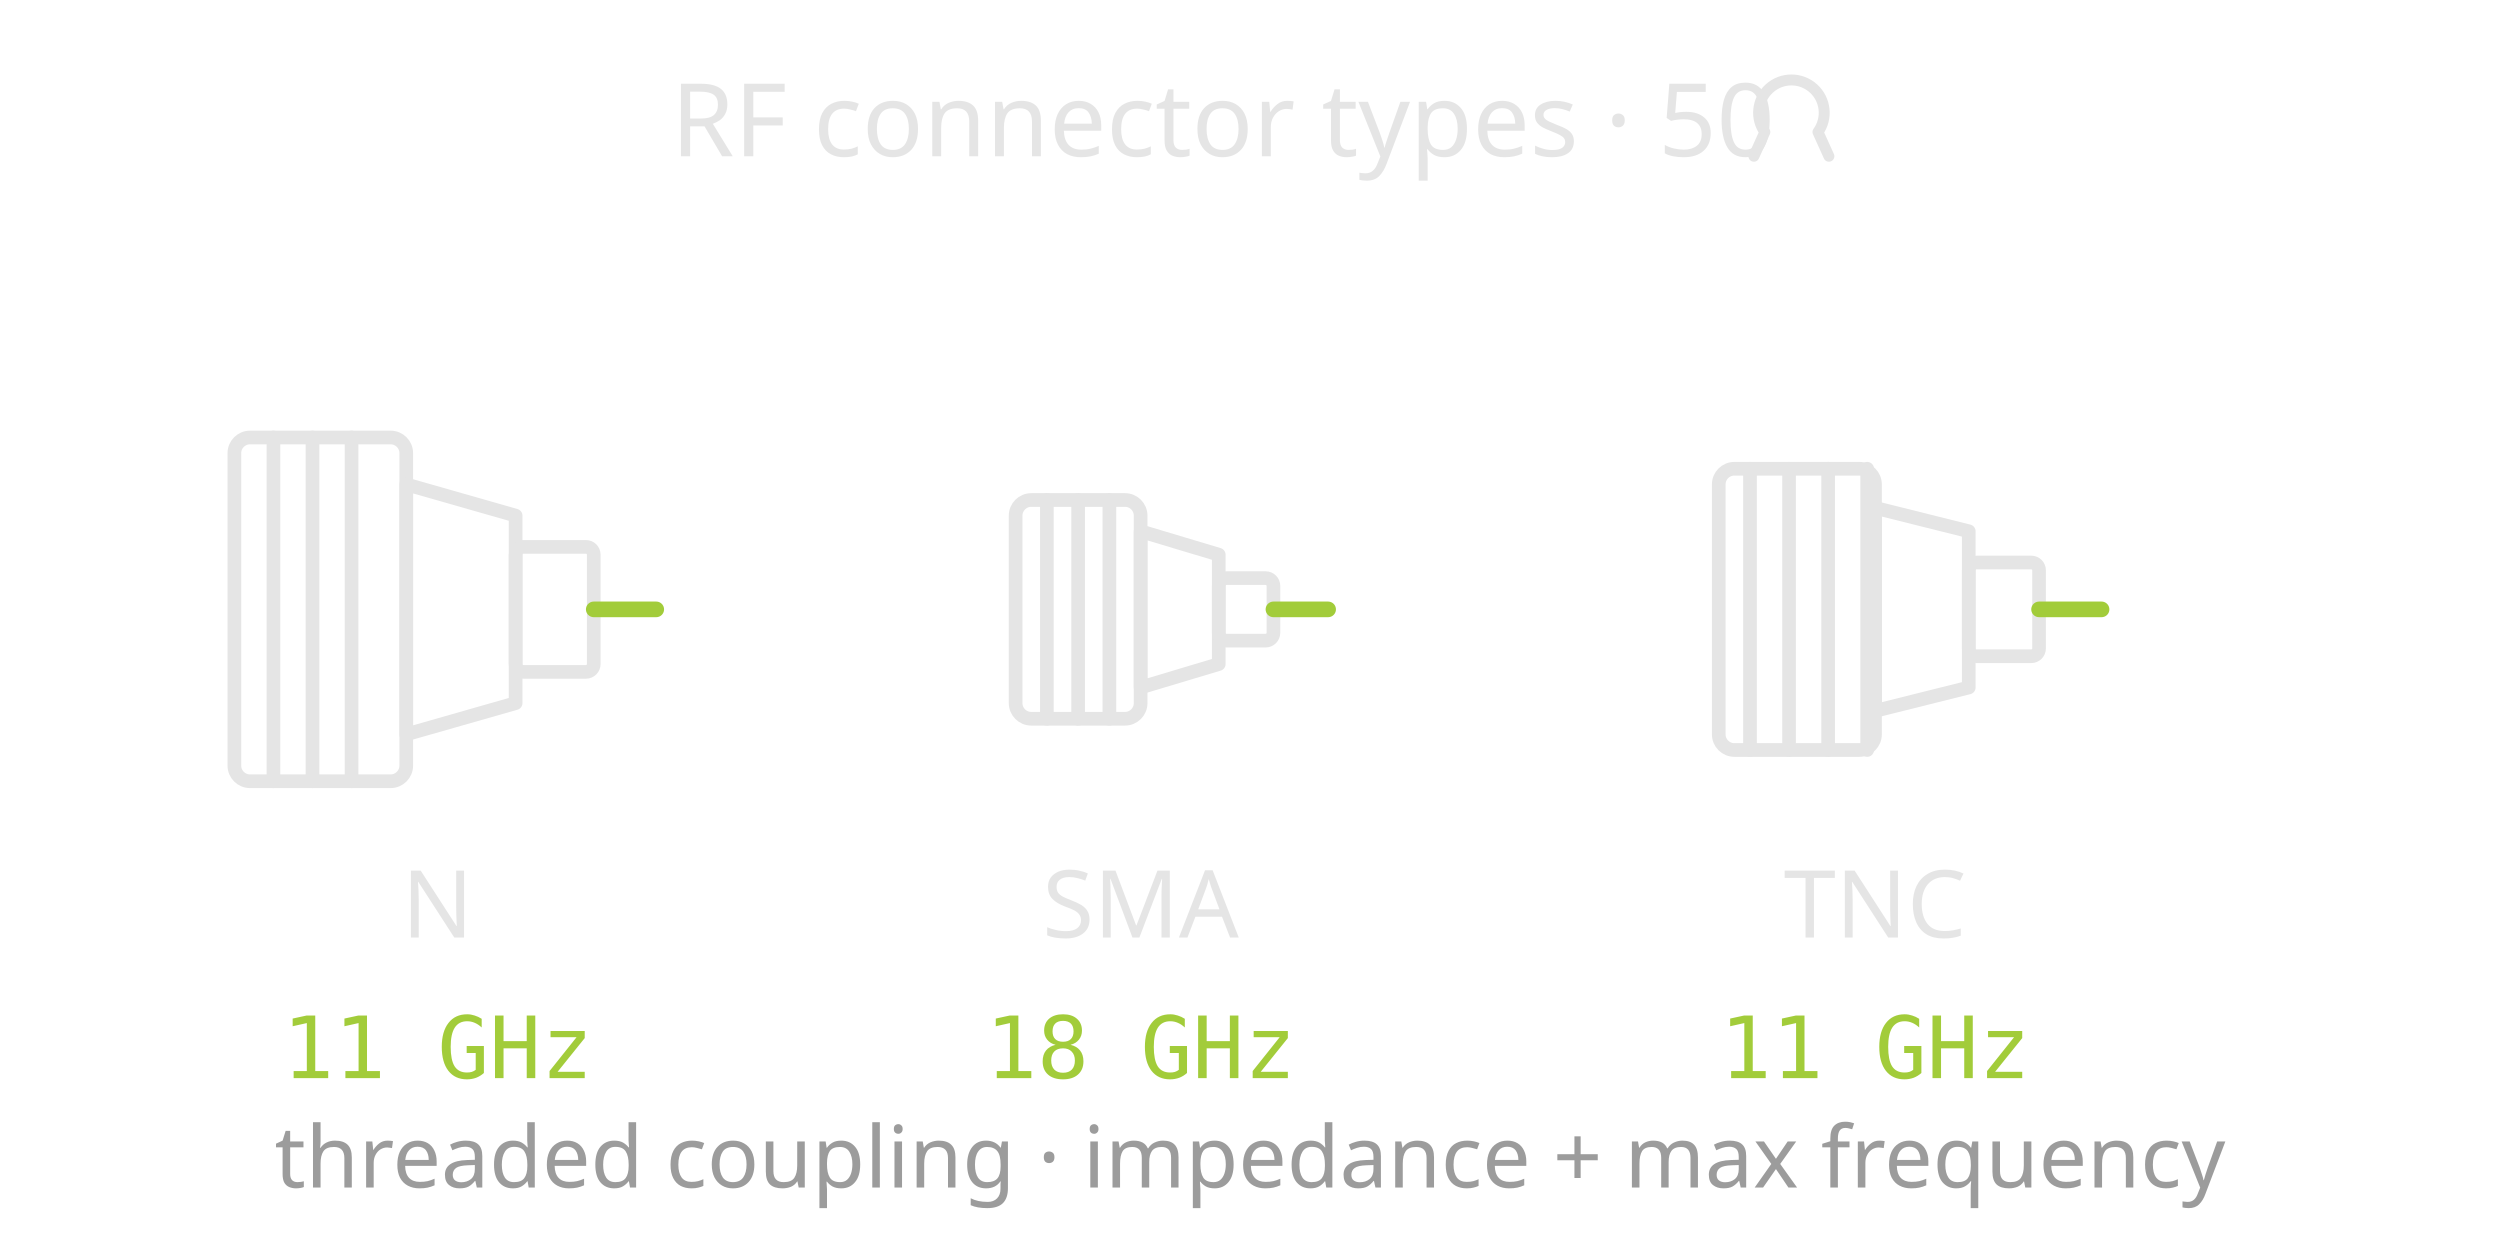
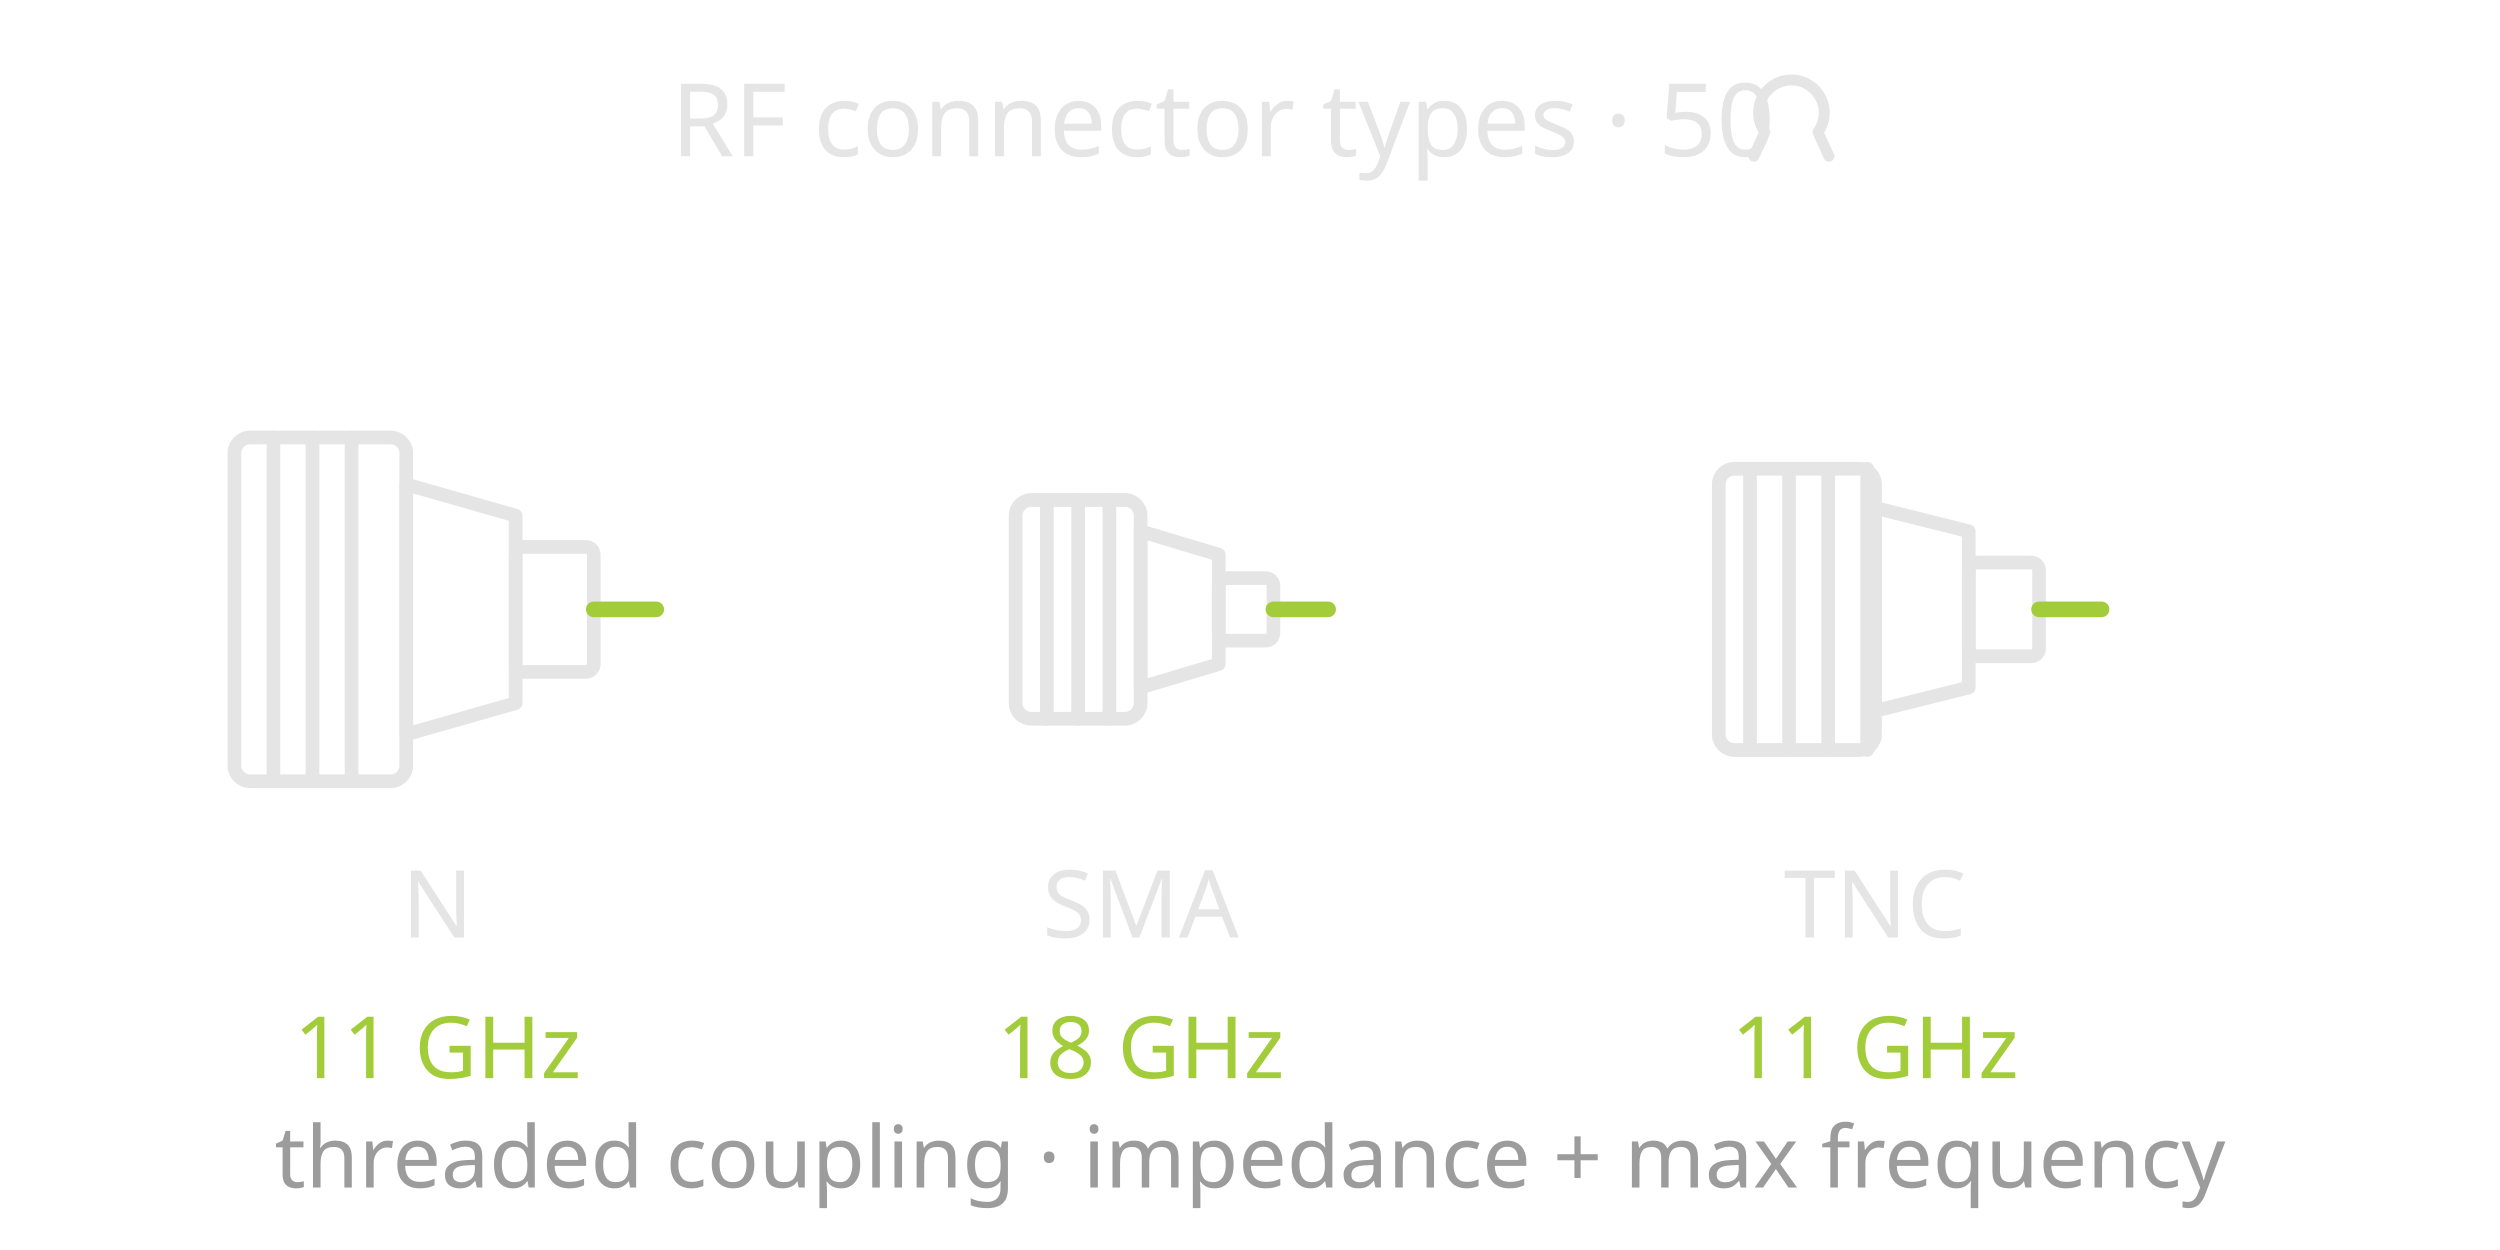
- <svg xmlns="http://www.w3.org/2000/svg" viewBox="0 0 320 160" fill="none" font-family="IBM Plex Sans, sans-serif">
+ <svg xmlns="http://www.w3.org/2000/svg" viewBox="0 0 320 160" fill="none" font-family="IBM Plex Sans">
  <g stroke="#E5E5E5" stroke-width="1.75" stroke-linecap="round" stroke-linejoin="round">
    <rect x="30" y="56" width="22" height="44" rx="2" />
    <path d="M35 56 L35 100 M40 56 L40 100 M45 56 L45 100" />
    <path d="M52 62 L66 66 L66 90 L52 94 Z" />
    <rect x="66" y="70" width="10" height="16" rx="1" />
  </g>
  <line x1="76" y1="78" x2="84" y2="78" stroke="#A2CC3A" stroke-width="2" stroke-linecap="round" />
  <text x="56" y="120" fill="#E5E5E5" font-size="12" font-weight="500" text-anchor="middle">N</text>
  <g stroke="#E5E5E5" stroke-width="1.75" stroke-linecap="round" stroke-linejoin="round">
    <rect x="130" y="64" width="16" height="28" rx="2" />
    <path d="M134 64 L134 92 M138 64 L138 92 M142 64 L142 92" />
    <path d="M146 68 L156 71 L156 85 L146 88 Z" />
    <rect x="156" y="74" width="7" height="8" rx="1" />
  </g>
  <line x1="163" y1="78" x2="170" y2="78" stroke="#A2CC3A" stroke-width="2" stroke-linecap="round" />
  <text x="146" y="120" fill="#E5E5E5" font-size="12" font-weight="500" text-anchor="middle">SMA</text>
  <g stroke="#E5E5E5" stroke-width="1.75" stroke-linecap="round" stroke-linejoin="round">
    <rect x="220" y="60" width="20" height="36" rx="2" />
    <path d="M224 60 L224 96 M229 60 L229 96 M234 60 L234 96 M239 60 L239 96" />
    <path d="M240 65 L252 68 L252 88 L240 91 Z" />
    <rect x="252" y="72" width="9" height="12" rx="1" />
  </g>
  <line x1="261" y1="78" x2="269" y2="78" stroke="#A2CC3A" stroke-width="2" stroke-linecap="round" />
  <text x="240" y="120" fill="#E5E5E5" font-size="12" font-weight="500" text-anchor="middle">TNC</text>
-   <g font-family="DM Mono, monospace" font-size="11" font-weight="500" text-anchor="middle">
+   <g font-family="DM Mono" font-size="11" font-weight="500" text-anchor="middle">
    <text x="56" y="138" fill="#A2CC3A">11 GHz</text>
    <text x="146" y="138" fill="#A2CC3A">18 GHz</text>
    <text x="240" y="138" fill="#A2CC3A">11 GHz</text>
  </g>
  <text x="85.9" y="20" fill="#E5E5E5" font-size="13" font-weight="500" text-anchor="start">RF connector types · 50</text>
  <path d="M225.9 16.9 A4.2 4.2 0 1 1 232.7 16.9 M225.9 16.9 L224.5 20.0 M232.7 16.9 L234.1 20.0" fill="none" stroke="#E5E5E5" stroke-width="1.4" stroke-linecap="round" stroke-linejoin="round" />
  <text x="160" y="152" fill="#9C9C9C" font-size="11" font-weight="500" text-anchor="middle">threaded coupling · impedance + max frequency</text>
</svg>
